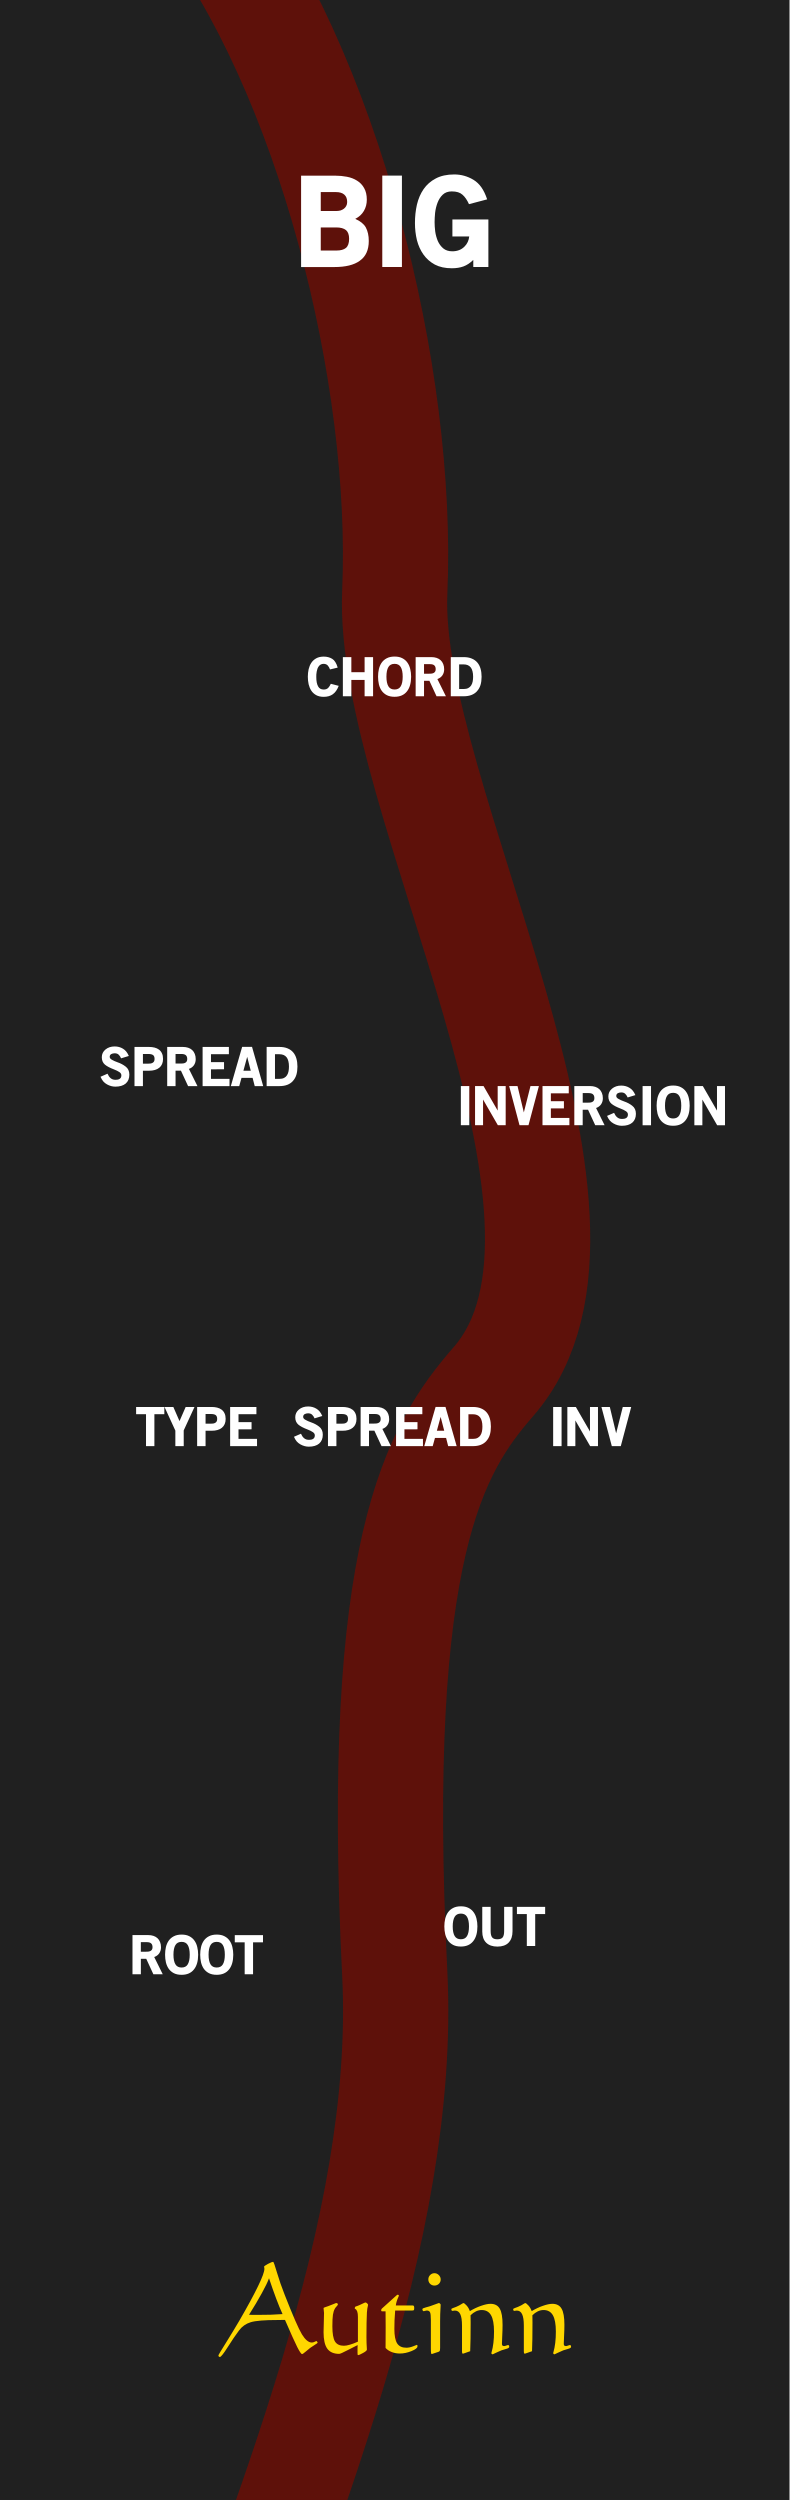
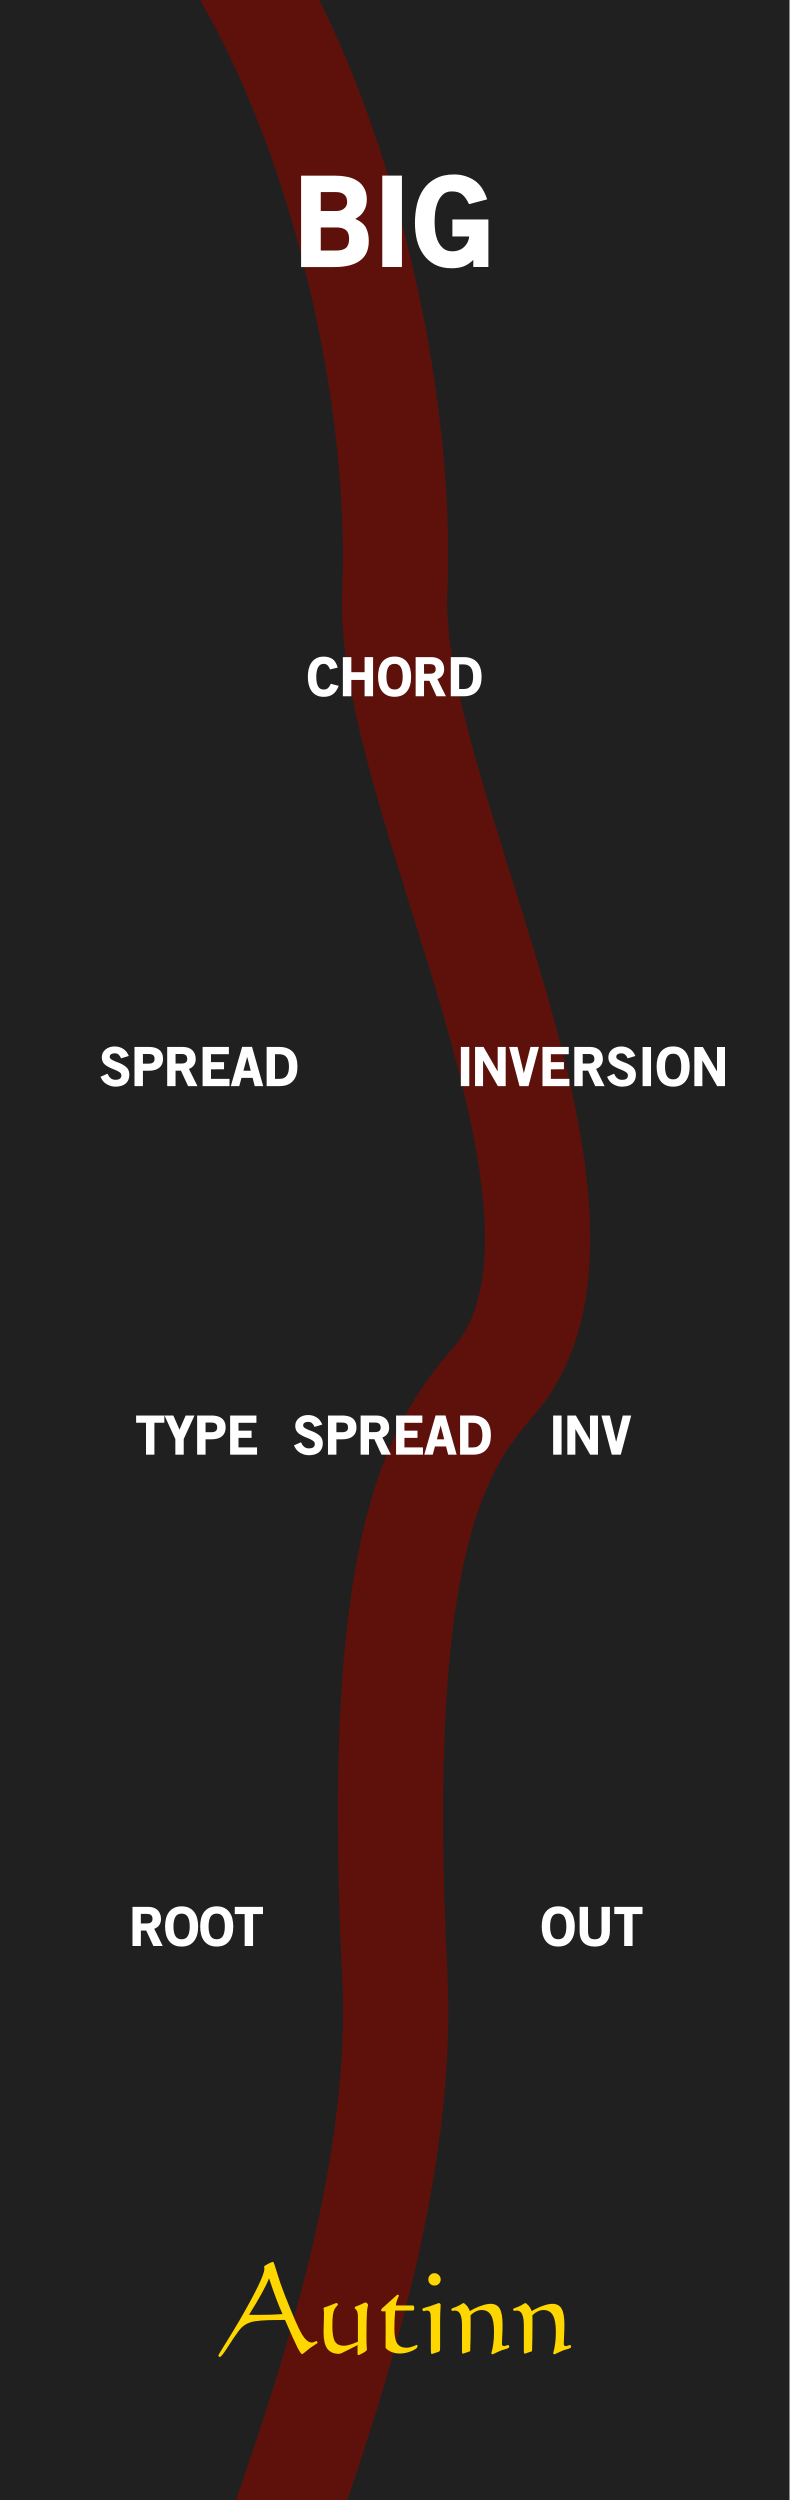
<svg xmlns="http://www.w3.org/2000/svg" width="120" height="380" viewBox="0 0 31.75 100.542" version="1.1" id="svg8">
  <defs id="defs2">
    </defs>
  <g id="layer1" transform="translate(0,-196.4583)">
    <path style="opacity:1;vector-effect:none;fill:#202020;fill-opacity:1;fill-rule:evenodd;stroke:none;stroke-width:0.561;stroke-linecap:butt;stroke-linejoin:round;stroke-miterlimit:4;stroke-dasharray:none;stroke-dashoffset:0;stroke-opacity:1;paint-order:normal" d="M 0,196.458 H 31.75 V 297 H 0 Z" id="rect817" />
    <path style="fill:none;stroke:#5e110a;stroke-width:4.233;stroke-linecap:butt;stroke-linejoin:miter;stroke-miterlimit:4;stroke-dasharray:none;stroke-opacity:1" d="m 7.938,192.49 c 5.302,6.829 8.318,19.144 7.938,27.781 -0.362,8.203 9.717,25.148 3.969,31.75 -2.35,2.699 -4.824,6.706 -3.969,23.813 0.517,10.342 -4.53,21.972 -7.938,31.75" id="path4533" />
    <g aria-label="Autinn" style="font-style:normal;font-weight:normal;font-size:7.056px;line-height:1.25;font-family:sans-serif;letter-spacing:0px;word-spacing:0px;fill:#ffd700;fill-opacity:1;stroke:none;stroke-width:0.265" id="text3739" transform="matrix(0.6585817,0,0,0.6585816,8.033758,98.9181)">
      <path id="path4622" style="font-style:normal;font-variant:normal;font-weight:normal;font-stretch:normal;font-family:'Calligraph421 BT';-inkscape-font-specification:'Calligraph421 BT';fill:#ffd700;fill-opacity:1;stroke-width:0.265" d="m 19.79,291.707 v -1.581 q 0,-0.486 -0.107,-0.703 -0.103,-0.22 -0.331,-0.22 -0.031,0 -0.079,0.01 -0.045,0.01 -0.062,0.01 -0.034,0 -0.055,-0.028 -0.017,-0.028 -0.017,-0.079 0,-0.034 0.131,-0.079 0.096,-0.031 0.152,-0.055 0.21,-0.086 0.389,-0.207 0.048,-0.031 0.055,-0.031 0.072,0 0.203,0.148 0.131,0.145 0.2,0.344 0.348,-0.207 0.689,-0.324 0.341,-0.121 0.575,-0.121 0.389,0 0.562,0.296 0.172,0.293 0.172,0.989 0,0.32 -0.021,0.706 -0.017,0.386 -0.017,0.441 0,0.086 0.031,0.117 0.031,0.031 0.11,0.031 0.041,0 0.121,-0.031 0.083,-0.031 0.121,-0.031 0.028,0 0.045,0.031 0.017,0.031 0.017,0.083 0,0.072 -0.196,0.124 -0.165,0.045 -0.282,0.086 -0.169,0.066 -0.341,0.152 -0.169,0.09 -0.189,0.09 -0.034,0 -0.059,-0.024 -0.024,-0.021 -0.024,-0.055 0,-0.007 0.014,-0.052 0.148,-0.51 0.148,-1.254 0,-0.686 -0.183,-1.003 -0.183,-0.317 -0.572,-0.317 -0.176,0 -0.351,0.083 -0.172,0.083 -0.327,0.238 0,0.048 0.003,0.203 0.003,0.152 0.003,0.255 0,0.527 -0.007,0.978 -0.007,0.448 -0.021,0.758 l -0.403,0.141 q -0.003,0 -0.014,0.003 -0.01,0.003 -0.028,0.003 -0.031,0 -0.045,-0.028 -0.01,-0.028 -0.01,-0.1 z m -3.776,0 v -1.581 q 0,-0.486 -0.107,-0.703 -0.103,-0.22 -0.331,-0.22 -0.031,0 -0.079,0.01 -0.045,0.01 -0.062,0.01 -0.034,0 -0.055,-0.028 -0.017,-0.028 -0.017,-0.079 0,-0.034 0.131,-0.079 0.096,-0.031 0.152,-0.055 0.21,-0.086 0.389,-0.207 0.048,-0.031 0.055,-0.031 0.072,0 0.203,0.148 0.131,0.145 0.2,0.344 0.348,-0.207 0.689,-0.324 0.341,-0.121 0.575,-0.121 0.389,0 0.562,0.296 0.172,0.293 0.172,0.989 0,0.32 -0.021,0.706 -0.017,0.386 -0.017,0.441 0,0.086 0.031,0.117 0.031,0.031 0.11,0.031 0.041,0 0.121,-0.031 0.083,-0.031 0.121,-0.031 0.028,0 0.045,0.031 0.017,0.031 0.017,0.083 0,0.072 -0.196,0.124 -0.165,0.045 -0.282,0.086 -0.169,0.066 -0.341,0.152 -0.169,0.09 -0.189,0.09 -0.034,0 -0.059,-0.024 -0.024,-0.021 -0.024,-0.055 0,-0.007 0.014,-0.052 0.148,-0.51 0.148,-1.254 0,-0.686 -0.183,-1.003 -0.183,-0.317 -0.572,-0.317 -0.176,0 -0.351,0.083 -0.172,0.083 -0.327,0.238 0,0.048 0.003,0.203 0.003,0.152 0.003,0.255 0,0.527 -0.007,0.978 -0.007,0.448 -0.021,0.758 l -0.403,0.141 q -0.003,0 -0.014,0.003 -0.01,0.003 -0.028,0.003 -0.031,0 -0.045,-0.028 -0.01,-0.028 -0.01,-0.1 z m -1.337,-1.785 v 1.557 q 0,0.048 -0.007,0.103 0,0.014 0,0.017 0,0.048 -0.024,0.079 -0.021,0.028 -0.076,0.048 -0.124,0.041 -0.262,0.086 -0.138,0.048 -0.141,0.048 -0.028,0 -0.041,-0.062 -0.014,-0.062 -0.014,-0.314 v -1.698 q 0,-0.389 -0.055,-0.486 -0.055,-0.1 -0.2,-0.1 -0.038,0 -0.1,0.021 -0.059,0.021 -0.076,0.021 -0.038,0 -0.062,-0.035 -0.024,-0.034 -0.024,-0.093 0.003,-0.052 0.203,-0.103 0.141,-0.034 0.234,-0.065 0.169,-0.055 0.355,-0.127 0.186,-0.076 0.21,-0.076 0.034,0 0.072,0.034 0.041,0.034 0.041,0.069 0,0.014 -0.003,0.083 -0.031,0.479 -0.031,0.992 z m -0.348,-3.001 q 0.158,0 0.269,0.114 0.114,0.114 0.114,0.269 0,0.158 -0.11,0.265 -0.11,0.107 -0.272,0.107 -0.155,0 -0.265,-0.107 -0.107,-0.11 -0.107,-0.265 0,-0.158 0.107,-0.269 0.11,-0.114 0.265,-0.114 z m -2.983,4.565 q 0.003,-0.307 0.003,-0.603 0.003,-0.296 0.003,-0.658 0,-0.217 -0.003,-0.462 0,-0.245 -0.003,-0.513 h -0.196 q -0.045,0 -0.059,-0.01 -0.01,-0.014 -0.014,-0.059 0.003,-0.072 0.062,-0.117 0.021,-0.017 0.028,-0.024 l 0.799,-0.72 q 0.055,-0.055 0.079,-0.069 0.024,-0.017 0.048,-0.017 0.024,0 0.045,0.021 0.021,0.017 0.021,0.045 0,0.01 -0.034,0.083 -0.121,0.255 -0.152,0.51 h 1.037 q 0.048,0 0.065,0.034 0.021,0.034 0.021,0.121 0,0.103 -0.024,0.131 -0.024,0.024 -0.158,0.024 h -0.982 q -0.024,0.303 -0.038,0.589 -0.01,0.282 -0.01,0.537 0,0.613 0.169,0.878 0.172,0.265 0.558,0.265 0.2,0 0.417,-0.086 0.217,-0.09 0.231,-0.09 0.014,0 0.024,0.017 0.01,0.014 0.01,0.031 v 0.052 q 0,0.134 -0.365,0.282 -0.365,0.148 -0.706,0.148 -0.269,0 -0.5,-0.09 -0.231,-0.09 -0.376,-0.251 z m -1.705,-0.176 q -0.245,0.121 -0.61,0.31 -0.431,0.227 -0.517,0.227 -0.496,0 -0.727,-0.317 -0.227,-0.317 -0.227,-1.009 0,-0.169 0.014,-0.558 0.014,-0.393 0.014,-0.613 0,-0.048 -0.014,-0.145 -0.014,-0.1 -0.014,-0.152 0,-0.028 0.121,-0.065 0.096,-0.031 0.162,-0.055 0.152,-0.055 0.307,-0.121 0.158,-0.069 0.172,-0.069 0.052,0 0.083,0.024 0.031,0.021 0.031,0.059 0,0.041 -0.076,0.117 -0.072,0.076 -0.107,0.138 -0.083,0.141 -0.121,0.376 -0.034,0.234 -0.034,0.71 0,0.658 0.158,0.923 0.162,0.262 0.548,0.262 0.141,0 0.365,-0.065 0.227,-0.066 0.489,-0.186 v -1.512 q 0,-0.403 -0.162,-0.486 -0.031,-0.014 -0.031,-0.028 0,-0.11 0.083,-0.131 0.024,-0.003 0.045,-0.01 0.152,-0.055 0.324,-0.141 0.172,-0.086 0.2,-0.086 0.045,0 0.103,0.055 0.059,0.055 0.059,0.093 0,0.003 -0.007,0.031 -0.048,0.179 -0.065,0.438 -0.014,0.238 -0.021,0.63 -0.007,0.389 -0.007,0.865 0,0.369 0.024,0.706 0.003,0.052 0.003,0.062 0,0.079 -0.238,0.207 -0.238,0.131 -0.296,0.131 -0.021,0 -0.031,-0.031 -0.007,-0.028 -0.007,-0.097 v -0.103 q 0,-0.076 0,-0.172 0.003,-0.097 0.007,-0.21 z m -4.585,-1.891 q -0.176,-0.379 -0.386,-0.937 -0.21,-0.558 -0.441,-1.251 -0.117,0.327 -0.438,0.909 -0.317,0.582 -0.782,1.319 0.107,0.007 0.224,0.007 0.121,0 0.362,0 0.393,0 0.754,-0.01 0.365,-0.014 0.706,-0.038 z m 0.148,0.355 q -0.1,0 -0.248,0.003 -0.145,0.003 -0.196,0.003 -1.206,0 -1.647,0.134 -0.441,0.134 -0.717,0.506 -0.314,0.42 -0.692,1.02 -0.379,0.596 -0.472,0.596 -0.041,0 -0.065,-0.024 -0.028,-0.024 -0.028,-0.069 0,-0.041 0.448,-0.754 0.448,-0.717 0.837,-1.381 0.754,-1.302 1.137,-2.098 0.386,-0.796 0.386,-1.058 0,-0.034 -0.01,-0.076 -0.01,-0.045 -0.01,-0.052 0,-0.041 0.234,-0.169 0.238,-0.127 0.324,-0.127 0.038,0 0.231,0.658 0.193,0.655 0.462,1.333 0.758,1.936 1.061,2.436 0.307,0.5 0.603,0.5 0.083,0 0.172,-0.045 0.09,-0.048 0.103,-0.048 0.021,0 0.048,0.038 0.031,0.038 0.031,0.069 0,0.021 -0.155,0.117 -0.155,0.097 -0.293,0.193 -0.127,0.097 -0.293,0.241 -0.162,0.141 -0.207,0.141 -0.076,0 -0.293,-0.424 -0.214,-0.424 -0.751,-1.664 z" />
    </g>
    <g style="font-style:normal;font-weight:normal;font-size:3.528px;line-height:1.25;font-family:sans-serif;letter-spacing:0px;word-spacing:0px;fill:#000000;fill-opacity:1;stroke:none;stroke-width:0.265" id="text4707" />
    <g style="font-style:normal;font-weight:normal;font-size:13.333px;line-height:1.25;font-family:sans-serif;letter-spacing:0px;word-spacing:0px;fill:#000000;fill-opacity:1;stroke:none" id="flowRoot4709" />
-     <path style="font-weight:500;font-size:2.117px;line-height:0.9;font-family:OldSansBlack;-inkscape-font-specification:'OldSansBlack, Medium';fill:#ffffff;stroke-width:0.365" d="m 19.031,274.526 q 0.169,-0.21 0.169,-0.593 0,-0.163 -0.036,-0.309 -0.034,-0.148 -0.114,-0.258 -0.078,-0.112 -0.205,-0.176 -0.125,-0.066 -0.309,-0.066 -0.184,0 -0.311,0.066 -0.127,0.064 -0.207,0.176 -0.078,0.11 -0.114,0.258 -0.034,0.146 -0.034,0.309 0,0.163 0.034,0.311 0.036,0.146 0.114,0.258 0.08,0.11 0.207,0.176 0.127,0.064 0.311,0.064 0.324,0 0.495,-0.216 z m -0.25,-0.982 q 0.08,0.131 0.08,0.389 0,0.258 -0.08,0.389 -0.076,0.127 -0.246,0.127 -0.171,0 -0.248,-0.127 -0.08,-0.131 -0.08,-0.389 0,-0.258 0.08,-0.389 0.076,-0.127 0.248,-0.127 0.169,0 0.246,0.127 z m 1.674,1.039 q 0.157,-0.159 0.157,-0.459 v -0.978 h -0.337 v 0.974 q 0,0.182 -0.061,0.256 -0.03,0.036 -0.083,0.055 -0.051,0.019 -0.131,0.019 -0.15,0 -0.207,-0.076 -0.061,-0.074 -0.061,-0.258 v -0.969 H 19.395 v 0.993 q 0,0.292 0.159,0.449 0.161,0.155 0.451,0.155 0.294,0 0.451,-0.159 z m 1.069,-1.147 h 0.4 v -0.29 h -1.135 v 0.29 h 0.398 v 1.285 h 0.337 z" id="text7" aria-label="OUT" />
+     <path style="font-weight:500;font-size:2.117px;line-height:0.9;font-family:OldSansBlack;-inkscape-font-specification:'OldSansBlack, Medium';fill:#ffffff;stroke-width:0.365" d="m 22.947,274.526 q 0.169,-0.21 0.169,-0.593 0,-0.163 -0.036,-0.309 -0.034,-0.148 -0.114,-0.258 -0.078,-0.112 -0.205,-0.176 -0.125,-0.066 -0.309,-0.066 -0.184,0 -0.311,0.066 -0.127,0.064 -0.207,0.176 -0.078,0.11 -0.114,0.258 -0.034,0.146 -0.034,0.309 0,0.163 0.034,0.311 0.036,0.146 0.114,0.258 0.08,0.11 0.207,0.176 0.127,0.064 0.311,0.064 0.324,0 0.495,-0.216 z m -0.25,-0.982 q 0.08,0.131 0.08,0.389 0,0.258 -0.08,0.389 -0.076,0.127 -0.246,0.127 -0.171,0 -0.248,-0.127 -0.08,-0.131 -0.08,-0.389 0,-0.258 0.08,-0.389 0.076,-0.127 0.248,-0.127 0.169,0 0.246,0.127 z m 1.674,1.039 q 0.157,-0.159 0.157,-0.459 v -0.978 h -0.337 v 0.974 q 0,0.182 -0.061,0.256 -0.03,0.036 -0.083,0.055 -0.051,0.019 -0.131,0.019 -0.15,0 -0.207,-0.076 -0.061,-0.074 -0.061,-0.258 v -0.969 h -0.337 v 0.993 q 0,0.292 0.159,0.449 0.161,0.155 0.451,0.155 0.294,0 0.451,-0.159 z m 1.069,-1.147 h 0.4 v -0.29 h -1.135 v 0.29 h 0.398 v 1.285 h 0.337 z" id="text7" aria-label="OUT" />
    <path style="font-weight:500;font-size:2.117px;line-height:0.9;font-family:OldSansBlack;-inkscape-font-specification:'OldSansBlack, Medium';letter-spacing:0px;fill:#ffffff;stroke-width:0.365" d="m 13.389,224.375 q 0.074,-0.053 0.129,-0.133 0.057,-0.08 0.104,-0.201 l -0.318,-0.083 q -0.023,0.051 -0.049,0.093 -0.025,0.042 -0.057,0.074 -0.032,0.03 -0.076,0.047 -0.042,0.017 -0.104,0.017 -0.157,0 -0.224,-0.125 -0.074,-0.129 -0.074,-0.381 0,-0.047 0.002,-0.104 0.004,-0.057 0.015,-0.114 0.011,-0.059 0.03,-0.114 0.021,-0.055 0.053,-0.097 0.032,-0.044 0.078,-0.07 0.049,-0.028 0.112,-0.028 0.11,0 0.169,0.064 0.059,0.064 0.093,0.161 l 0.309,-0.074 q -0.04,-0.138 -0.095,-0.222 -0.053,-0.087 -0.127,-0.131 -0.146,-0.089 -0.339,-0.089 -0.178,0 -0.301,0.068 -0.123,0.068 -0.199,0.182 -0.074,0.112 -0.108,0.258 -0.032,0.146 -0.032,0.301 0,0.157 0.032,0.303 0.034,0.144 0.108,0.258 0.074,0.112 0.197,0.18 0.123,0.068 0.301,0.068 0.224,0 0.37,-0.106 z m 1.274,0.085 h 0.341 v -1.575 h -0.341 v 0.607 h -0.533 v -0.607 h -0.341 v 1.575 h 0.341 v -0.656 h 0.533 z m 1.702,-0.195 q 0.169,-0.21 0.169,-0.593 0,-0.163 -0.036,-0.309 -0.034,-0.148 -0.114,-0.258 -0.078,-0.112 -0.205,-0.176 -0.125,-0.066 -0.309,-0.066 -0.184,0 -0.311,0.066 -0.127,0.064 -0.207,0.176 -0.078,0.11 -0.114,0.258 -0.034,0.146 -0.034,0.309 0,0.163 0.034,0.311 0.036,0.146 0.114,0.258 0.08,0.11 0.207,0.176 0.127,0.064 0.311,0.064 0.324,0 0.495,-0.216 z m -0.25,-0.982 q 0.08,0.131 0.08,0.389 0,0.258 -0.08,0.389 -0.076,0.127 -0.246,0.127 -0.171,0 -0.248,-0.127 -0.08,-0.131 -0.08,-0.389 0,-0.258 0.08,-0.389 0.076,-0.127 0.248,-0.127 0.169,0 0.246,0.127 z m 1.441,1.177 h 0.377 l -0.343,-0.692 q 0.131,-0.047 0.201,-0.148 0.072,-0.104 0.072,-0.243 0,-0.121 -0.038,-0.212 -0.036,-0.093 -0.104,-0.155 -0.066,-0.061 -0.161,-0.093 -0.095,-0.032 -0.212,-0.032 H 16.716 v 1.575 h 0.337 v -0.622 h 0.216 z m -0.091,-1.242 q 0.028,0.023 0.042,0.061 0.015,0.038 0.015,0.093 0,0.061 -0.023,0.097 -0.023,0.036 -0.061,0.055 -0.038,0.019 -0.087,0.025 -0.049,0.004 -0.097,0.004 h -0.201 v -0.385 h 0.235 q 0.123,0 0.178,0.049 z m 1.719,1.037 q 0.095,-0.102 0.14,-0.246 0.044,-0.146 0.044,-0.334 0,-0.18 -0.042,-0.324 -0.042,-0.146 -0.131,-0.25 -0.089,-0.104 -0.226,-0.159 -0.135,-0.057 -0.324,-0.057 h -0.516 v 1.575 h 0.521 q 0.351,0 0.536,-0.205 z m -0.252,-0.955 q 0.047,0.061 0.07,0.155 0.025,0.091 0.025,0.216 0,0.102 -0.017,0.193 -0.017,0.089 -0.061,0.159 -0.042,0.068 -0.119,0.108 -0.074,0.038 -0.191,0.038 h -0.174 v -0.991 h 0.178 q 0.195,0 0.288,0.123 z" id="text12" aria-label="CHORD" />
    <path style="font-weight:500;font-size:4.939px;line-height:0.9;font-family:OldSansBlack;-inkscape-font-specification:'OldSansBlack, Medium';letter-spacing:0px;fill:#ffffff;stroke-width:0.365" d="m 14.47,206.944 q 0.361,-0.252 0.361,-0.795 0,-0.321 -0.119,-0.543 -0.114,-0.207 -0.425,-0.346 0.227,-0.114 0.346,-0.316 0.119,-0.202 0.119,-0.454 0,-0.282 -0.109,-0.469 -0.104,-0.188 -0.282,-0.296 -0.178,-0.114 -0.41,-0.158 -0.227,-0.044 -0.469,-0.044 h -1.373 v 3.675 h 1.338 q 0.677,0 1.022,-0.252 z m -0.622,-2.657 q 0.114,0.099 0.114,0.296 0,0.094 -0.04,0.163 -0.035,0.064 -0.094,0.109 -0.059,0.044 -0.138,0.069 -0.079,0.02 -0.163,0.02 h -0.627 v -0.761 h 0.607 q 0.227,0 0.341,0.104 z m 0.069,1.427 q 0.123,0.109 0.123,0.346 0,0.262 -0.128,0.37 -0.128,0.104 -0.38,0.104 h -0.632 v -0.929 h 0.622 q 0.262,0 0.395,0.109 z m 1.457,1.482 h 0.79 v -3.675 h -0.79 z m 3.66,0 h 0.607 v -1.911 h -1.447 v 0.682 h 0.677 q -0.025,0.242 -0.188,0.405 -0.188,0.193 -0.494,0.193 -0.222,0 -0.365,-0.119 -0.138,-0.119 -0.217,-0.296 -0.074,-0.178 -0.104,-0.38 -0.025,-0.207 -0.025,-0.375 0,-0.163 0.02,-0.375 0.025,-0.217 0.099,-0.41 0.074,-0.193 0.207,-0.321 0.138,-0.133 0.365,-0.133 0.286,0 0.43,0.133 0.148,0.128 0.262,0.38 l 0.731,-0.193 q -0.099,-0.296 -0.232,-0.484 -0.133,-0.188 -0.316,-0.301 -0.361,-0.217 -0.775,-0.217 -0.44,0 -0.746,0.163 -0.301,0.158 -0.489,0.43 -0.183,0.267 -0.267,0.622 -0.079,0.351 -0.079,0.741 0,0.356 0.079,0.686 0.084,0.326 0.262,0.578 0.178,0.252 0.459,0.405 0.282,0.148 0.682,0.148 0.267,0 0.469,-0.074 0.202,-0.074 0.395,-0.262 z" id="text13" aria-label="BIG" />
    <path style="font-weight:500;font-size:2.117px;line-height:0.9;font-family:OldSansBlack;-inkscape-font-specification:'OldSansBlack, Medium';letter-spacing:0px;fill:#ffffff;stroke-width:0.365" d="m 5.054,240.036 q 0.148,-0.127 0.148,-0.358 0,-0.214 -0.15,-0.326 -0.142,-0.11 -0.322,-0.171 -0.127,-0.044 -0.229,-0.102 -0.049,-0.028 -0.07,-0.057 -0.019,-0.03 -0.019,-0.061 0,-0.04 0.017,-0.068 0.019,-0.03 0.047,-0.044 0.03,-0.017 0.064,-0.023 0.036,-0.008 0.07,-0.008 0.106,0 0.163,0.057 0.059,0.055 0.097,0.146 l 0.311,-0.095 q -0.047,-0.108 -0.104,-0.178 -0.057,-0.07 -0.131,-0.114 -0.148,-0.091 -0.334,-0.091 -0.222,0 -0.37,0.123 -0.148,0.123 -0.148,0.311 0,0.191 0.127,0.298 0.121,0.1 0.366,0.193 0.125,0.047 0.214,0.106 0.08,0.053 0.08,0.131 0,0.053 -0.019,0.089 -0.019,0.034 -0.053,0.055 -0.032,0.019 -0.074,0.028 -0.042,0.008 -0.087,0.008 -0.064,0 -0.114,-0.017 -0.049,-0.019 -0.087,-0.051 -0.038,-0.032 -0.068,-0.076 -0.03,-0.047 -0.055,-0.102 l -0.282,0.123 q 0.049,0.114 0.112,0.188 0.064,0.072 0.15,0.119 0.163,0.091 0.334,0.091 0.267,0 0.415,-0.123 z m 1.353,-0.637 q 0.15,-0.123 0.15,-0.356 0,-0.131 -0.044,-0.222 -0.042,-0.093 -0.119,-0.15 -0.076,-0.057 -0.18,-0.083 -0.102,-0.025 -0.222,-0.025 H 5.409 v 1.575 h 0.339 v -0.618 h 0.241 q 0.271,0 0.417,-0.121 z m -0.248,-0.506 q 0.028,0.021 0.042,0.059 0.015,0.036 0.015,0.095 0,0.059 -0.021,0.097 -0.021,0.036 -0.057,0.057 -0.034,0.019 -0.08,0.028 -0.044,0.006 -0.095,0.006 H 5.748 v -0.389 h 0.214 q 0.138,0 0.197,0.047 z m 1.405,1.245 h 0.377 l -0.343,-0.692 q 0.131,-0.047 0.201,-0.148 0.072,-0.104 0.072,-0.243 0,-0.121 -0.038,-0.212 -0.036,-0.093 -0.104,-0.155 -0.066,-0.061 -0.161,-0.093 -0.095,-0.032 -0.212,-0.032 H 6.724 v 1.575 H 7.06 v -0.622 h 0.216 z m -0.091,-1.242 q 0.028,0.023 0.042,0.061 0.015,0.038 0.015,0.093 0,0.061 -0.023,0.097 -0.023,0.036 -0.061,0.055 -0.038,0.019 -0.087,0.025 -0.049,0.004 -0.097,0.004 H 7.06 v -0.385 h 0.235 q 0.123,0 0.178,0.049 z m 0.675,1.242 h 1.082 v -0.292 H 8.485 v -0.383 l 0.525,-0.002 v -0.288 H 8.485 v -0.318 h 0.72 v -0.292 H 8.148 Z m 2.096,0 h 0.341 l -0.449,-1.577 H 9.738 l -0.455,1.577 H 9.621 l 0.091,-0.33 h 0.447 z m -0.303,-1.177 0.144,0.559 H 9.789 Z m 1.837,0.972 q 0.095,-0.102 0.14,-0.246 0.044,-0.146 0.044,-0.334 0,-0.18 -0.042,-0.324 -0.042,-0.146 -0.131,-0.25 -0.089,-0.104 -0.226,-0.159 -0.135,-0.057 -0.324,-0.057 h -0.516 v 1.575 h 0.521 q 0.351,0 0.536,-0.205 z m -0.252,-0.955 q 0.047,0.061 0.07,0.155 0.025,0.091 0.025,0.216 0,0.102 -0.017,0.193 -0.017,0.089 -0.061,0.159 -0.042,0.068 -0.119,0.108 -0.074,0.038 -0.191,0.038 h -0.174 v -0.991 h 0.178 q 0.195,0 0.288,0.123 z" id="text15" aria-label="SPREAD" />
-     <path style="font-weight:500;font-size:2.117px;line-height:0.9;font-family:OldSansBlack;-inkscape-font-specification:'OldSansBlack, Medium';letter-spacing:0px;fill:#ffffff;stroke-width:0.365" d="m 18.534,241.711 h 0.339 v -1.575 h -0.339 z m 1.488,0 h 0.315 v -1.575 h -0.322 v 0.986 l -0.569,-0.986 h -0.341 v 1.575 h 0.322 v -1.033 z m 1.232,0 0.419,-1.575 h -0.339 l -0.267,1.06 -0.254,-1.06 h -0.337 l 0.417,1.575 z m 0.563,0 h 1.082 v -0.292 h -0.745 v -0.383 l 0.525,-0.002 v -0.288 h -0.525 v -0.318 h 0.72 v -0.292 h -1.056 z m 2.121,0 h 0.377 l -0.343,-0.692 q 0.131,-0.047 0.201,-0.148 0.072,-0.104 0.072,-0.243 0,-0.121 -0.038,-0.212 -0.036,-0.093 -0.104,-0.155 -0.066,-0.061 -0.161,-0.093 -0.095,-0.032 -0.212,-0.032 h -0.633 v 1.575 h 0.337 v -0.622 h 0.216 z m -0.091,-1.242 q 0.028,0.023 0.042,0.061 0.015,0.038 0.015,0.093 0,0.061 -0.023,0.097 -0.023,0.036 -0.061,0.055 -0.038,0.019 -0.087,0.025 -0.049,0.004 -0.097,0.004 h -0.201 v -0.385 h 0.235 q 0.123,0 0.178,0.049 z m 1.579,1.141 q 0.148,-0.127 0.148,-0.358 0,-0.214 -0.15,-0.326 -0.142,-0.11 -0.322,-0.171 -0.127,-0.044 -0.229,-0.102 -0.049,-0.028 -0.07,-0.057 -0.019,-0.03 -0.019,-0.061 0,-0.04 0.017,-0.068 0.019,-0.03 0.047,-0.044 0.03,-0.017 0.064,-0.023 0.036,-0.008 0.07,-0.008 0.106,0 0.163,0.057 0.059,0.055 0.097,0.146 l 0.311,-0.095 q -0.047,-0.108 -0.104,-0.178 -0.057,-0.07 -0.131,-0.114 -0.148,-0.091 -0.334,-0.091 -0.222,0 -0.37,0.123 -0.148,0.123 -0.148,0.311 0,0.191 0.127,0.298 0.121,0.1 0.366,0.193 0.125,0.047 0.214,0.106 0.08,0.053 0.08,0.131 0,0.053 -0.019,0.089 -0.019,0.034 -0.053,0.055 -0.032,0.019 -0.074,0.028 -0.042,0.008 -0.087,0.008 -0.064,0 -0.114,-0.017 -0.049,-0.019 -0.087,-0.051 -0.038,-0.032 -0.068,-0.076 -0.03,-0.047 -0.055,-0.102 l -0.282,0.123 q 0.049,0.114 0.112,0.188 0.064,0.072 0.15,0.119 0.163,0.091 0.334,0.091 0.267,0 0.415,-0.123 z m 0.417,0.102 h 0.339 v -1.575 h -0.339 z m 1.725,-0.195 q 0.169,-0.21 0.169,-0.593 0,-0.163 -0.036,-0.309 -0.034,-0.148 -0.114,-0.258 -0.078,-0.112 -0.205,-0.176 -0.125,-0.066 -0.309,-0.066 -0.184,0 -0.311,0.066 -0.127,0.064 -0.207,0.176 -0.078,0.11 -0.114,0.258 -0.034,0.146 -0.034,0.309 0,0.163 0.034,0.311 0.036,0.146 0.114,0.258 0.08,0.11 0.207,0.176 0.127,0.064 0.311,0.064 0.324,0 0.495,-0.216 z m -0.25,-0.982 q 0.08,0.131 0.08,0.389 0,0.258 -0.08,0.389 -0.076,0.127 -0.246,0.127 -0.171,0 -0.248,-0.127 -0.08,-0.131 -0.08,-0.389 0,-0.258 0.08,-0.389 0.076,-0.127 0.248,-0.127 0.169,0 0.246,0.127 z m 1.524,1.177 h 0.315 v -1.575 h -0.322 v 0.986 l -0.569,-0.986 h -0.341 v 1.575 h 0.322 v -1.033 z" id="text16" aria-label="INVERSION" />
-     <path style="font-weight:500;font-size:2.117px;line-height:0.9;font-family:OldSansBlack;-inkscape-font-specification:'OldSansBlack, Medium';letter-spacing:0px;fill:#ffffff;stroke-width:0.365" d="M 6.168,275.857 H 6.545 L 6.202,275.164 q 0.131,-0.047 0.201,-0.148 0.072,-0.104 0.072,-0.243 0,-0.121 -0.038,-0.212 -0.036,-0.093 -0.104,-0.155 -0.066,-0.061 -0.161,-0.093 -0.095,-0.032 -0.212,-0.032 H 5.328 v 1.575 h 0.337 v -0.622 h 0.216 z m -0.091,-1.242 q 0.028,0.023 0.042,0.061 0.015,0.038 0.015,0.093 0,0.061 -0.023,0.097 -0.023,0.036 -0.061,0.055 -0.038,0.019 -0.087,0.025 -0.049,0.004 -0.097,0.004 H 5.664 v -0.385 h 0.235 q 0.123,0 0.178,0.049 z m 1.723,1.048 q 0.169,-0.21 0.169,-0.593 0,-0.163 -0.036,-0.309 -0.034,-0.148 -0.114,-0.258 -0.078,-0.112 -0.205,-0.176 -0.125,-0.066 -0.309,-0.066 -0.184,0 -0.311,0.066 -0.127,0.064 -0.207,0.176 -0.078,0.11 -0.114,0.258 -0.034,0.146 -0.034,0.309 0,0.163 0.034,0.311 0.036,0.146 0.114,0.258 0.08,0.11 0.207,0.176 0.127,0.064 0.311,0.064 0.324,0 0.495,-0.216 z m -0.25,-0.982 q 0.08,0.131 0.08,0.389 0,0.258 -0.08,0.389 -0.076,0.127 -0.246,0.127 -0.171,0 -0.248,-0.127 -0.08,-0.131 -0.08,-0.389 0,-0.258 0.08,-0.389 0.076,-0.127 0.248,-0.127 0.169,0 0.246,0.127 z m 1.662,0.982 q 0.169,-0.21 0.169,-0.593 0,-0.163 -0.036,-0.309 -0.034,-0.148 -0.114,-0.258 -0.078,-0.112 -0.205,-0.176 -0.125,-0.066 -0.309,-0.066 -0.184,0 -0.311,0.066 -0.127,0.064 -0.207,0.176 -0.078,0.11 -0.114,0.258 -0.034,0.146 -0.034,0.309 0,0.163 0.034,0.311 0.036,0.146 0.114,0.258 0.08,0.11 0.207,0.176 0.127,0.064 0.311,0.064 0.324,0 0.495,-0.216 z m -0.25,-0.982 q 0.08,0.131 0.08,0.389 0,0.258 -0.08,0.389 -0.076,0.127 -0.246,0.127 -0.171,0 -0.248,-0.127 -0.08,-0.131 -0.08,-0.389 0,-0.258 0.08,-0.389 0.076,-0.127 0.248,-0.127 0.169,0 0.246,0.127 z m 1.215,-0.108 h 0.4 v -0.29 H 9.442 v 0.29 h 0.398 v 1.285 h 0.337 z" id="text17" aria-label="ROOT" />
-     <path style="font-weight:500;font-size:2.117px;line-height:0.9;font-family:OldSansBlack;-inkscape-font-specification:'OldSansBlack, Medium';letter-spacing:0px;fill:#ffffff;stroke-width:0.365" d="m 12.834,254.515 q 0.148,-0.127 0.148,-0.358 0,-0.214 -0.15,-0.326 -0.142,-0.11 -0.322,-0.171 -0.127,-0.044 -0.229,-0.102 -0.049,-0.028 -0.07,-0.057 -0.019,-0.03 -0.019,-0.061 0,-0.04 0.017,-0.068 0.019,-0.03 0.047,-0.044 0.03,-0.017 0.064,-0.023 0.036,-0.008 0.07,-0.008 0.106,0 0.163,0.057 0.059,0.055 0.097,0.146 l 0.311,-0.095 q -0.047,-0.108 -0.104,-0.178 -0.057,-0.07 -0.131,-0.114 -0.148,-0.091 -0.334,-0.091 -0.222,0 -0.37,0.123 -0.148,0.123 -0.148,0.311 0,0.191 0.127,0.298 0.121,0.1 0.366,0.193 0.125,0.047 0.214,0.106 0.08,0.053 0.08,0.131 0,0.053 -0.019,0.089 -0.019,0.034 -0.053,0.055 -0.032,0.019 -0.074,0.028 -0.042,0.008 -0.087,0.008 -0.064,0 -0.114,-0.017 -0.049,-0.019 -0.087,-0.051 -0.038,-0.032 -0.068,-0.076 -0.03,-0.047 -0.055,-0.102 l -0.282,0.123 q 0.049,0.114 0.112,0.188 0.064,0.072 0.15,0.119 0.163,0.091 0.334,0.091 0.267,0 0.415,-0.123 z m 1.353,-0.637 q 0.15,-0.123 0.15,-0.356 0,-0.131 -0.044,-0.222 -0.042,-0.093 -0.119,-0.15 -0.076,-0.057 -0.18,-0.083 -0.102,-0.025 -0.222,-0.025 h -0.582 v 1.575 h 0.339 v -0.618 h 0.241 q 0.271,0 0.417,-0.121 z M 13.939,253.372 q 0.028,0.021 0.042,0.059 0.015,0.036 0.015,0.095 0,0.059 -0.021,0.097 -0.021,0.036 -0.057,0.057 -0.034,0.019 -0.08,0.028 -0.044,0.006 -0.095,0.006 h -0.214 v -0.389 h 0.214 q 0.138,0 0.197,0.047 z m 1.405,1.245 h 0.377 l -0.343,-0.692 q 0.131,-0.047 0.201,-0.148 0.072,-0.104 0.072,-0.243 0,-0.121 -0.038,-0.212 -0.036,-0.093 -0.104,-0.155 -0.066,-0.061 -0.161,-0.093 -0.095,-0.032 -0.212,-0.032 h -0.633 v 1.575 h 0.337 v -0.622 h 0.216 z m -0.091,-1.242 q 0.028,0.023 0.042,0.061 0.015,0.038 0.015,0.093 0,0.061 -0.023,0.097 -0.023,0.036 -0.061,0.055 -0.038,0.019 -0.087,0.025 -0.049,0.004 -0.097,0.004 h -0.201 v -0.385 h 0.235 q 0.123,0 0.178,0.049 z m 0.675,1.242 h 1.082 v -0.292 h -0.745 v -0.383 l 0.525,-0.002 v -0.288 h -0.525 v -0.318 h 0.72 v -0.292 h -1.056 z m 2.096,0 h 0.341 l -0.449,-1.577 h -0.398 l -0.455,1.577 h 0.339 l 0.091,-0.33 h 0.447 z m -0.303,-1.177 0.144,0.559 h -0.296 z m 1.837,0.972 q 0.095,-0.102 0.14,-0.246 0.044,-0.146 0.044,-0.334 0,-0.18 -0.042,-0.324 -0.042,-0.146 -0.131,-0.25 -0.089,-0.104 -0.226,-0.159 -0.135,-0.057 -0.324,-0.057 h -0.516 v 1.575 h 0.521 q 0.351,0 0.536,-0.205 z m -0.252,-0.955 q 0.047,0.061 0.07,0.155 0.025,0.091 0.025,0.216 0,0.102 -0.017,0.193 -0.017,0.089 -0.061,0.159 -0.042,0.068 -0.119,0.108 -0.074,0.038 -0.191,0.038 h -0.174 v -0.991 h 0.178 q 0.195,0 0.288,0.123 z" id="text19" aria-label="SPREAD" />
-     <path style="font-weight:500;font-size:2.117px;line-height:0.9;font-family:OldSansBlack;-inkscape-font-specification:'OldSansBlack, Medium';letter-spacing:0px;fill:#ffffff;stroke-width:0.365" d="m 22.246,254.617 h 0.339 v -1.575 h -0.339 z m 1.488,0 h 0.315 v -1.575 h -0.322 v 0.986 l -0.569,-0.986 h -0.341 v 1.575 h 0.322 v -1.033 z m 1.232,0 0.419,-1.575 h -0.339 l -0.267,1.06 -0.254,-1.06 h -0.337 l 0.417,1.575 z" id="text20" aria-label="INV" />
-     <path style="font-weight:500;font-size:2.117px;line-height:0.9;font-family:OldSansBlack;-inkscape-font-specification:'OldSansBlack, Medium';letter-spacing:0px;fill:#ffffff;stroke-width:0.365" d="m 6.209,253.332 h 0.4 v -0.29 h -1.135 v 0.29 h 0.398 v 1.285 H 6.209 Z m 1.179,0.654 0.434,-0.944 H 7.467 l -0.248,0.569 -0.248,-0.569 H 6.616 l 0.436,0.95 v 0.624 h 0.337 z m 1.537,-0.108 q 0.15,-0.123 0.15,-0.356 0,-0.131 -0.044,-0.222 -0.042,-0.093 -0.119,-0.15 -0.076,-0.057 -0.18,-0.083 -0.102,-0.025 -0.222,-0.025 H 7.928 v 1.575 h 0.339 v -0.618 h 0.241 q 0.271,0 0.417,-0.121 z m -0.248,-0.506 q 0.028,0.021 0.042,0.059 0.015,0.036 0.015,0.095 0,0.059 -0.021,0.097 -0.021,0.036 -0.057,0.057 -0.034,0.019 -0.08,0.028 -0.044,0.006 -0.095,0.006 H 8.267 v -0.389 h 0.214 q 0.138,0 0.197,0.047 z m 0.578,1.245 h 1.082 v -0.292 H 9.592 v -0.383 l 0.525,-0.002 v -0.288 H 9.592 v -0.318 h 0.72 v -0.292 H 9.255 Z" id="text21" aria-label="TYPE" />
+     <path style="font-weight:500;font-size:2.117px;line-height:0.9;font-family:OldSansBlack;-inkscape-font-specification:'OldSansBlack, Medium';letter-spacing:0px;fill:#ffffff;stroke-width:0.365" d="m 18.534,240.138 h 0.339 v -1.575 h -0.339 z m 1.488,0 h 0.315 v -1.575 h -0.322 v 0.986 l -0.569,-0.986 h -0.341 v 1.575 h 0.322 v -1.033 z m 1.232,0 0.419,-1.575 h -0.339 l -0.267,1.06 -0.254,-1.06 h -0.337 l 0.417,1.575 z m 0.563,0 h 1.082 v -0.292 h -0.745 v -0.383 l 0.525,-0.002 v -0.288 h -0.525 v -0.318 h 0.72 v -0.292 h -1.056 z m 2.121,0 h 0.377 l -0.343,-0.692 q 0.131,-0.047 0.201,-0.148 0.072,-0.104 0.072,-0.243 0,-0.121 -0.038,-0.212 -0.036,-0.093 -0.104,-0.155 -0.066,-0.061 -0.161,-0.093 -0.095,-0.032 -0.212,-0.032 h -0.633 v 1.575 h 0.337 v -0.622 h 0.216 z m -0.091,-1.242 q 0.028,0.023 0.042,0.061 0.015,0.038 0.015,0.093 0,0.061 -0.023,0.097 -0.023,0.036 -0.061,0.055 -0.038,0.019 -0.087,0.025 -0.049,0.004 -0.097,0.004 h -0.201 v -0.385 h 0.235 q 0.123,0 0.178,0.049 z m 1.579,1.141 q 0.148,-0.127 0.148,-0.358 0,-0.214 -0.15,-0.326 -0.142,-0.11 -0.322,-0.171 -0.127,-0.044 -0.229,-0.102 -0.049,-0.028 -0.07,-0.057 -0.019,-0.03 -0.019,-0.061 0,-0.04 0.017,-0.068 0.019,-0.03 0.047,-0.044 0.03,-0.017 0.064,-0.023 0.036,-0.008 0.07,-0.008 0.106,0 0.163,0.057 0.059,0.055 0.097,0.146 l 0.311,-0.095 q -0.047,-0.108 -0.104,-0.178 -0.057,-0.07 -0.131,-0.114 -0.148,-0.091 -0.334,-0.091 -0.222,0 -0.37,0.123 -0.148,0.123 -0.148,0.311 0,0.191 0.127,0.298 0.121,0.1 0.366,0.193 0.125,0.047 0.214,0.106 0.08,0.053 0.08,0.131 0,0.053 -0.019,0.089 -0.019,0.034 -0.053,0.055 -0.032,0.019 -0.074,0.028 -0.042,0.008 -0.087,0.008 -0.064,0 -0.114,-0.017 -0.049,-0.019 -0.087,-0.051 -0.038,-0.032 -0.068,-0.076 -0.03,-0.047 -0.055,-0.102 l -0.282,0.123 q 0.049,0.114 0.112,0.188 0.064,0.072 0.15,0.119 0.163,0.091 0.334,0.091 0.267,0 0.415,-0.123 z m 0.417,0.102 h 0.339 v -1.575 h -0.339 z m 1.725,-0.195 q 0.169,-0.21 0.169,-0.593 0,-0.163 -0.036,-0.309 -0.034,-0.148 -0.114,-0.258 -0.078,-0.112 -0.205,-0.176 -0.125,-0.066 -0.309,-0.066 -0.184,0 -0.311,0.066 -0.127,0.064 -0.207,0.176 -0.078,0.11 -0.114,0.258 -0.034,0.146 -0.034,0.309 0,0.163 0.034,0.311 0.036,0.146 0.114,0.258 0.08,0.11 0.207,0.176 0.127,0.064 0.311,0.064 0.324,0 0.495,-0.216 z m -0.25,-0.982 q 0.08,0.131 0.08,0.389 0,0.258 -0.08,0.389 -0.076,0.127 -0.246,0.127 -0.171,0 -0.248,-0.127 -0.08,-0.131 -0.08,-0.389 0,-0.258 0.08,-0.389 0.076,-0.127 0.248,-0.127 0.169,0 0.246,0.127 z m 1.524,1.177 h 0.315 v -1.575 h -0.322 v 0.986 l -0.569,-0.986 h -0.341 v 1.575 h 0.322 v -1.033 z" id="text16" aria-label="INVERSION" />
+     <path style="font-weight:500;font-size:2.117px;line-height:0.9;font-family:OldSansBlack;-inkscape-font-specification:'OldSansBlack, Medium';letter-spacing:0px;fill:#ffffff;stroke-width:0.365" d="M 6.168,274.721 H 6.545 L 6.202,274.029 q 0.131,-0.047 0.201,-0.148 0.072,-0.104 0.072,-0.243 0,-0.121 -0.038,-0.212 -0.036,-0.093 -0.104,-0.155 -0.066,-0.061 -0.161,-0.093 -0.095,-0.032 -0.212,-0.032 H 5.328 v 1.575 h 0.337 v -0.622 h 0.216 z m -0.091,-1.242 q 0.028,0.023 0.042,0.061 0.015,0.038 0.015,0.093 0,0.061 -0.023,0.097 -0.023,0.036 -0.061,0.055 -0.038,0.019 -0.087,0.025 -0.049,0.004 -0.097,0.004 H 5.664 v -0.385 h 0.235 q 0.123,0 0.178,0.049 z m 1.723,1.048 q 0.169,-0.21 0.169,-0.593 0,-0.163 -0.036,-0.309 -0.034,-0.148 -0.114,-0.258 -0.078,-0.112 -0.205,-0.176 -0.125,-0.066 -0.309,-0.066 -0.184,0 -0.311,0.066 -0.127,0.064 -0.207,0.176 -0.078,0.11 -0.114,0.258 -0.034,0.146 -0.034,0.309 0,0.163 0.034,0.311 0.036,0.146 0.114,0.258 0.08,0.11 0.207,0.176 0.127,0.064 0.311,0.064 0.324,0 0.495,-0.216 z m -0.25,-0.982 q 0.08,0.131 0.08,0.389 0,0.258 -0.08,0.389 -0.076,0.127 -0.246,0.127 -0.171,0 -0.248,-0.127 -0.08,-0.131 -0.08,-0.389 0,-0.258 0.08,-0.389 0.076,-0.127 0.248,-0.127 0.169,0 0.246,0.127 z m 1.662,0.982 q 0.169,-0.21 0.169,-0.593 0,-0.163 -0.036,-0.309 -0.034,-0.148 -0.114,-0.258 -0.078,-0.112 -0.205,-0.176 -0.125,-0.066 -0.309,-0.066 -0.184,0 -0.311,0.066 -0.127,0.064 -0.207,0.176 -0.078,0.11 -0.114,0.258 -0.034,0.146 -0.034,0.309 0,0.163 0.034,0.311 0.036,0.146 0.114,0.258 0.08,0.11 0.207,0.176 0.127,0.064 0.311,0.064 0.324,0 0.495,-0.216 z M 8.962,273.544 q 0.08,0.131 0.08,0.389 0,0.258 -0.08,0.389 -0.076,0.127 -0.246,0.127 -0.171,0 -0.248,-0.127 -0.08,-0.131 -0.08,-0.389 0,-0.258 0.08,-0.389 0.076,-0.127 0.248,-0.127 0.169,0 0.246,0.127 z m 1.215,-0.108 h 0.4 v -0.29 H 9.442 v 0.29 h 0.398 v 1.285 h 0.337 z" id="text17" aria-label="ROOT" />
+     <path style="font-weight:500;font-size:2.117px;line-height:0.9;font-family:OldSansBlack;-inkscape-font-specification:'OldSansBlack, Medium';letter-spacing:0px;fill:#ffffff;stroke-width:0.365" d="m 12.834,254.859 q 0.148,-0.127 0.148,-0.358 0,-0.214 -0.15,-0.326 -0.142,-0.11 -0.322,-0.171 -0.127,-0.044 -0.229,-0.102 -0.049,-0.028 -0.07,-0.057 -0.019,-0.03 -0.019,-0.061 0,-0.04 0.017,-0.068 0.019,-0.03 0.047,-0.044 0.03,-0.017 0.064,-0.023 0.036,-0.008 0.07,-0.008 0.106,0 0.163,0.057 0.059,0.055 0.097,0.146 l 0.311,-0.095 q -0.047,-0.108 -0.104,-0.178 -0.057,-0.07 -0.131,-0.114 -0.148,-0.091 -0.334,-0.091 -0.222,0 -0.37,0.123 -0.148,0.123 -0.148,0.311 0,0.191 0.127,0.298 0.121,0.1 0.366,0.193 0.125,0.047 0.214,0.106 0.08,0.053 0.08,0.131 0,0.053 -0.019,0.089 -0.019,0.034 -0.053,0.055 -0.032,0.019 -0.074,0.028 -0.042,0.008 -0.087,0.008 -0.064,0 -0.114,-0.017 -0.049,-0.019 -0.087,-0.051 -0.038,-0.032 -0.068,-0.076 -0.03,-0.047 -0.055,-0.102 l -0.282,0.123 q 0.049,0.114 0.112,0.188 0.064,0.072 0.15,0.119 0.163,0.091 0.334,0.091 0.267,0 0.415,-0.123 z m 1.353,-0.637 q 0.15,-0.123 0.15,-0.356 0,-0.131 -0.044,-0.222 -0.042,-0.093 -0.119,-0.15 -0.076,-0.057 -0.18,-0.083 -0.102,-0.025 -0.222,-0.025 h -0.582 v 1.575 h 0.339 v -0.618 h 0.241 q 0.271,0 0.417,-0.121 z M 13.939,253.716 q 0.028,0.021 0.042,0.059 0.015,0.036 0.015,0.095 0,0.059 -0.021,0.097 -0.021,0.036 -0.057,0.057 -0.034,0.019 -0.08,0.028 -0.044,0.006 -0.095,0.006 h -0.214 v -0.389 h 0.214 q 0.138,0 0.197,0.047 z m 1.405,1.245 h 0.377 l -0.343,-0.692 q 0.131,-0.047 0.201,-0.148 0.072,-0.104 0.072,-0.243 0,-0.121 -0.038,-0.212 -0.036,-0.093 -0.104,-0.155 -0.066,-0.061 -0.161,-0.093 -0.095,-0.032 -0.212,-0.032 h -0.633 v 1.575 h 0.337 v -0.622 h 0.216 z m -0.091,-1.242 q 0.028,0.023 0.042,0.061 0.015,0.038 0.015,0.093 0,0.061 -0.023,0.097 -0.023,0.036 -0.061,0.055 -0.038,0.019 -0.087,0.025 -0.049,0.004 -0.097,0.004 h -0.201 v -0.385 h 0.235 q 0.123,0 0.178,0.049 z m 0.675,1.242 h 1.082 v -0.292 h -0.745 v -0.383 l 0.525,-0.002 v -0.288 h -0.525 v -0.318 h 0.72 v -0.292 h -1.056 z m 2.096,0 h 0.341 l -0.449,-1.577 h -0.398 l -0.455,1.577 h 0.339 l 0.091,-0.33 h 0.447 z m -0.303,-1.177 0.144,0.559 h -0.296 z m 1.837,0.972 q 0.095,-0.102 0.14,-0.246 0.044,-0.146 0.044,-0.334 0,-0.18 -0.042,-0.324 -0.042,-0.146 -0.131,-0.25 -0.089,-0.104 -0.226,-0.159 -0.135,-0.057 -0.324,-0.057 h -0.516 v 1.575 h 0.521 q 0.351,0 0.536,-0.205 z m -0.252,-0.955 q 0.047,0.061 0.07,0.155 0.025,0.091 0.025,0.216 0,0.102 -0.017,0.193 -0.017,0.089 -0.061,0.159 -0.042,0.068 -0.119,0.108 -0.074,0.038 -0.191,0.038 h -0.174 v -0.991 h 0.178 q 0.195,0 0.288,0.123 z" id="text19" aria-label="SPREAD" />
+     <path style="font-weight:500;font-size:2.117px;line-height:0.9;font-family:OldSansBlack;-inkscape-font-specification:'OldSansBlack, Medium';letter-spacing:0px;fill:#ffffff;stroke-width:0.365" d="m 22.246,254.961 h 0.339 v -1.575 h -0.339 z m 1.488,0 h 0.315 v -1.575 h -0.322 v 0.986 l -0.569,-0.986 h -0.341 v 1.575 h 0.322 v -1.033 z m 1.232,0 0.419,-1.575 h -0.339 l -0.267,1.06 -0.254,-1.06 h -0.337 l 0.417,1.575 z" id="text20" aria-label="INV" />
+     <path style="font-weight:500;font-size:2.117px;line-height:0.9;font-family:OldSansBlack;-inkscape-font-specification:'OldSansBlack, Medium';letter-spacing:0px;fill:#ffffff;stroke-width:0.365" d="m 6.209,253.676 h 0.4 v -0.29 h -1.135 v 0.29 h 0.398 v 1.285 H 6.209 Z m 1.179,0.654 0.434,-0.944 H 7.467 l -0.248,0.569 -0.248,-0.569 H 6.616 l 0.436,0.95 v 0.624 h 0.337 z m 1.537,-0.108 q 0.15,-0.123 0.15,-0.356 0,-0.131 -0.044,-0.222 -0.042,-0.093 -0.119,-0.15 -0.076,-0.057 -0.18,-0.083 -0.102,-0.025 -0.222,-0.025 H 7.928 v 1.575 h 0.339 v -0.618 h 0.241 q 0.271,0 0.417,-0.121 z m -0.248,-0.506 q 0.028,0.021 0.042,0.059 0.015,0.036 0.015,0.095 0,0.059 -0.021,0.097 -0.021,0.036 -0.057,0.057 -0.034,0.019 -0.08,0.028 -0.044,0.006 -0.095,0.006 H 8.267 v -0.389 h 0.214 q 0.138,0 0.197,0.047 z m 0.578,1.245 h 1.082 v -0.292 H 9.592 v -0.383 l 0.525,-0.002 v -0.288 H 9.592 v -0.318 h 0.72 v -0.292 H 9.255 Z" id="text21" aria-label="TYPE" />
  </g>
</svg>
